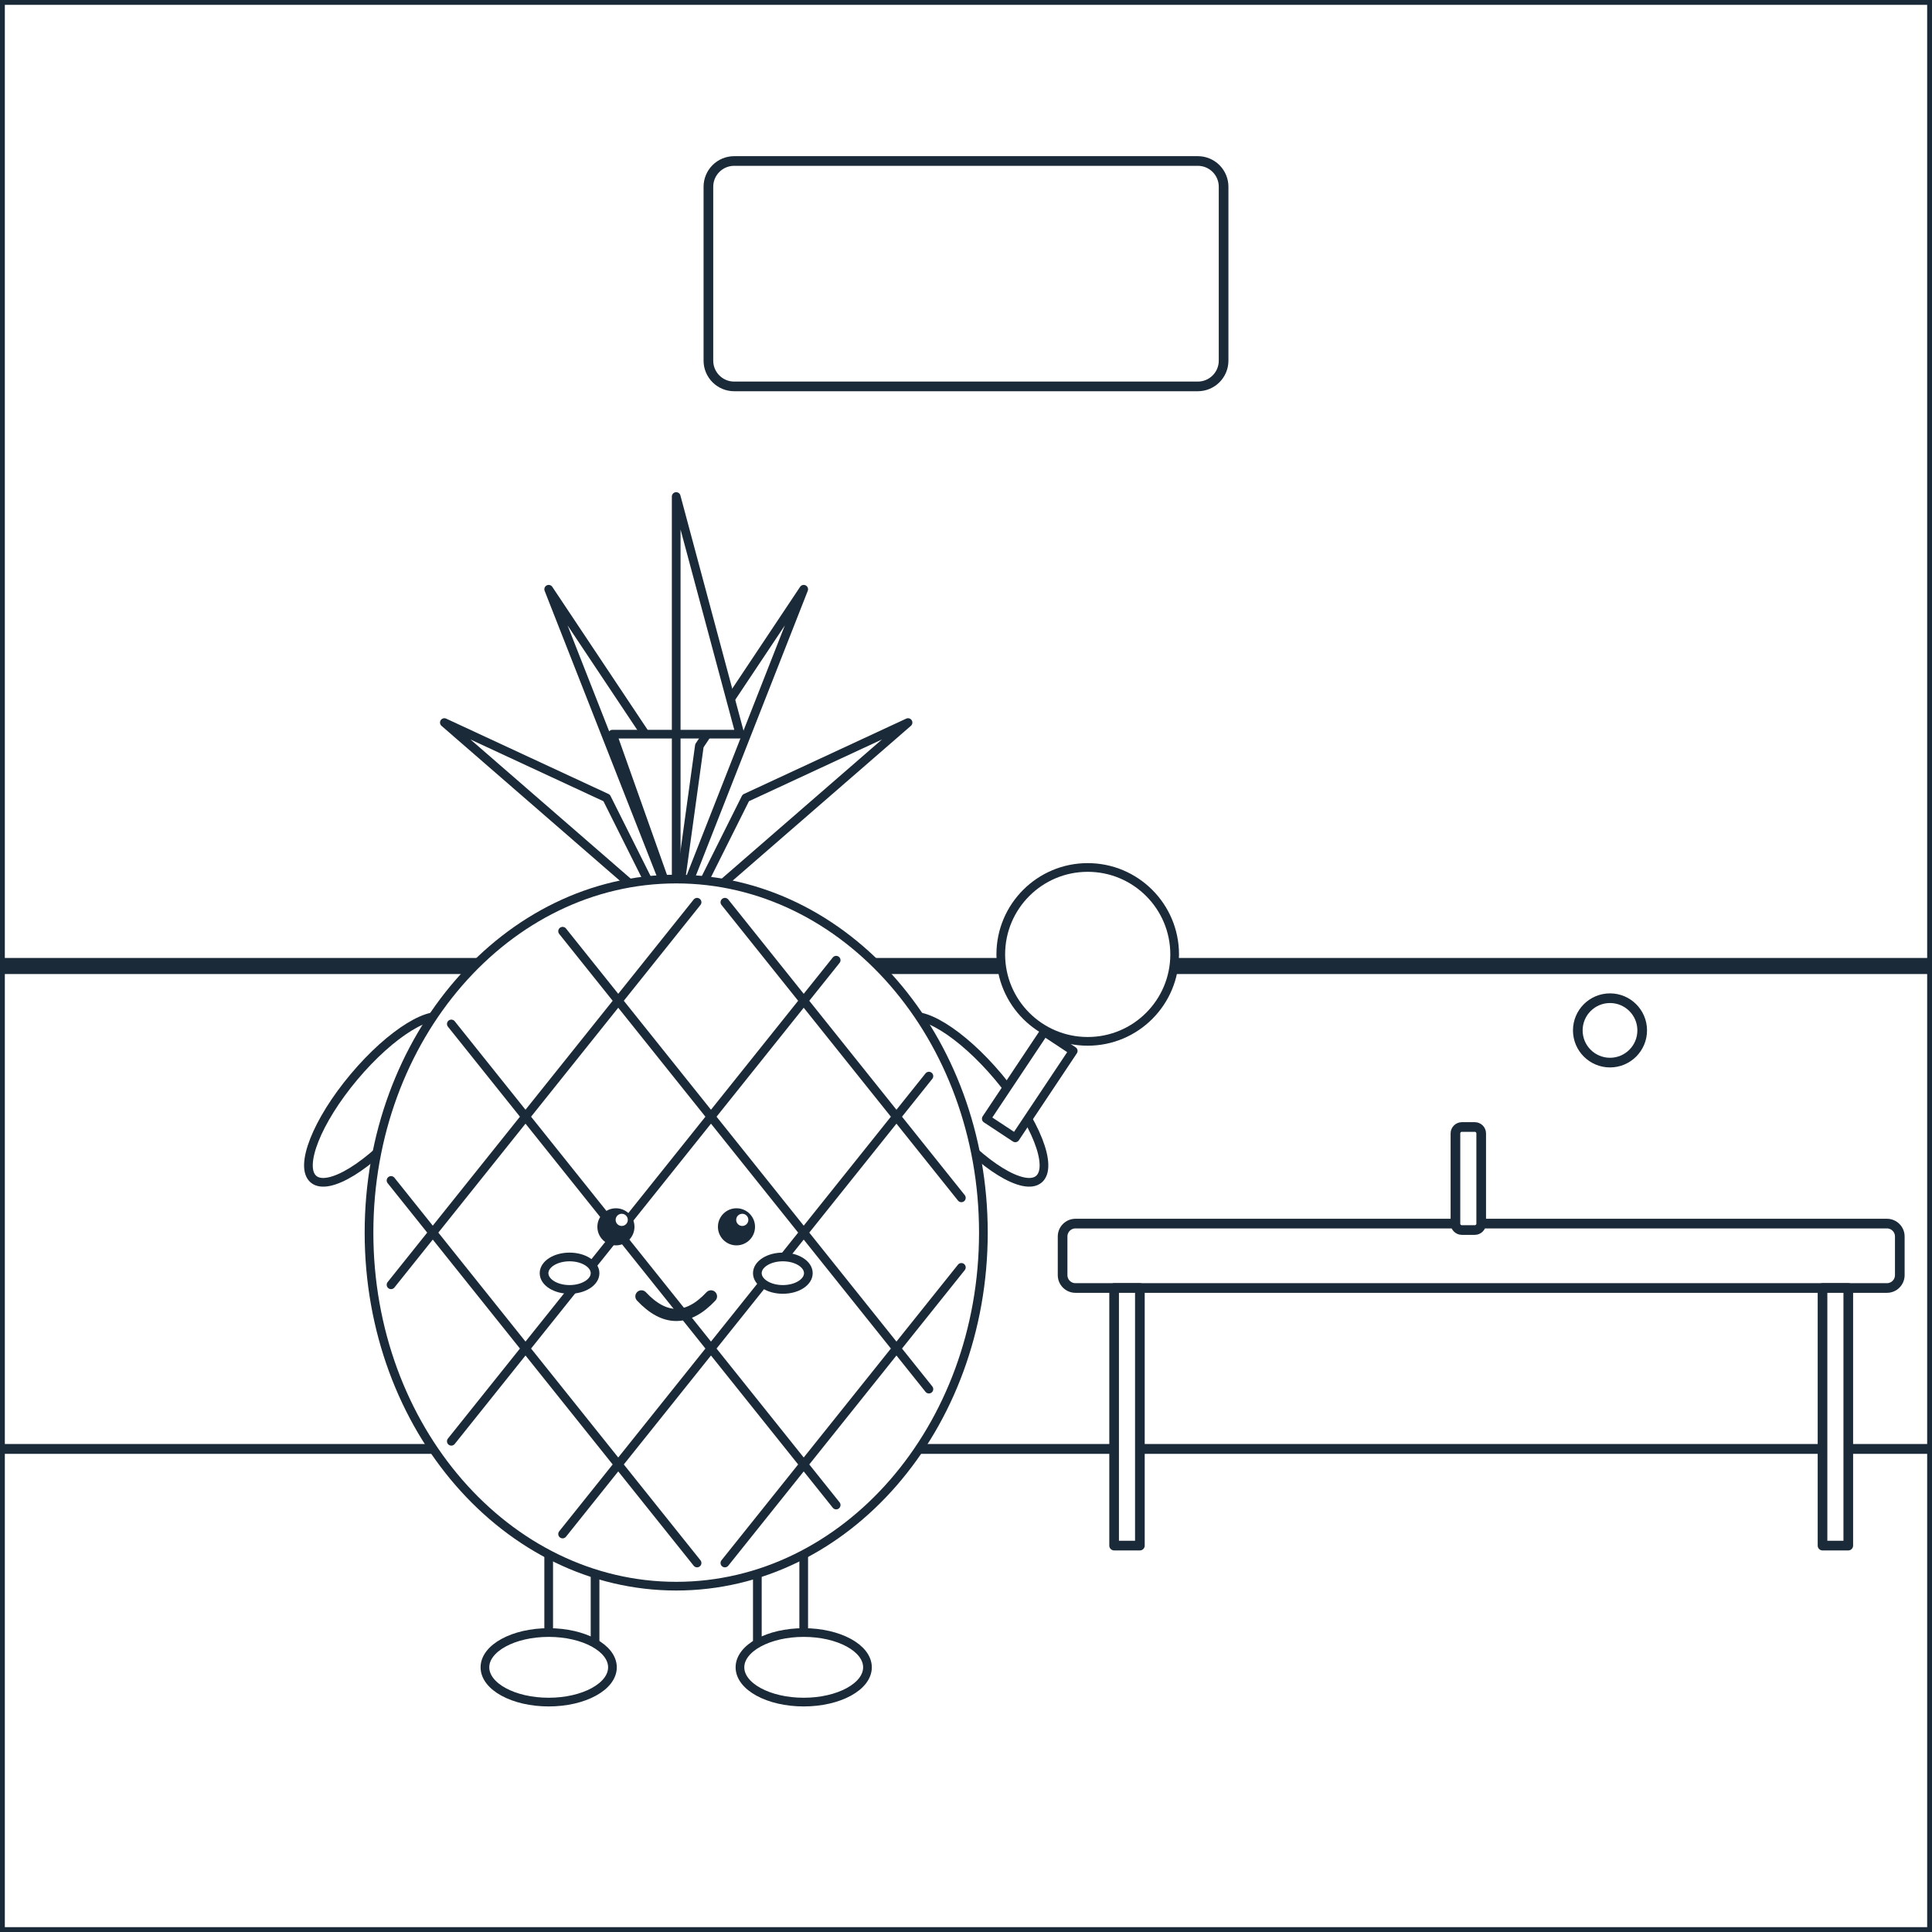
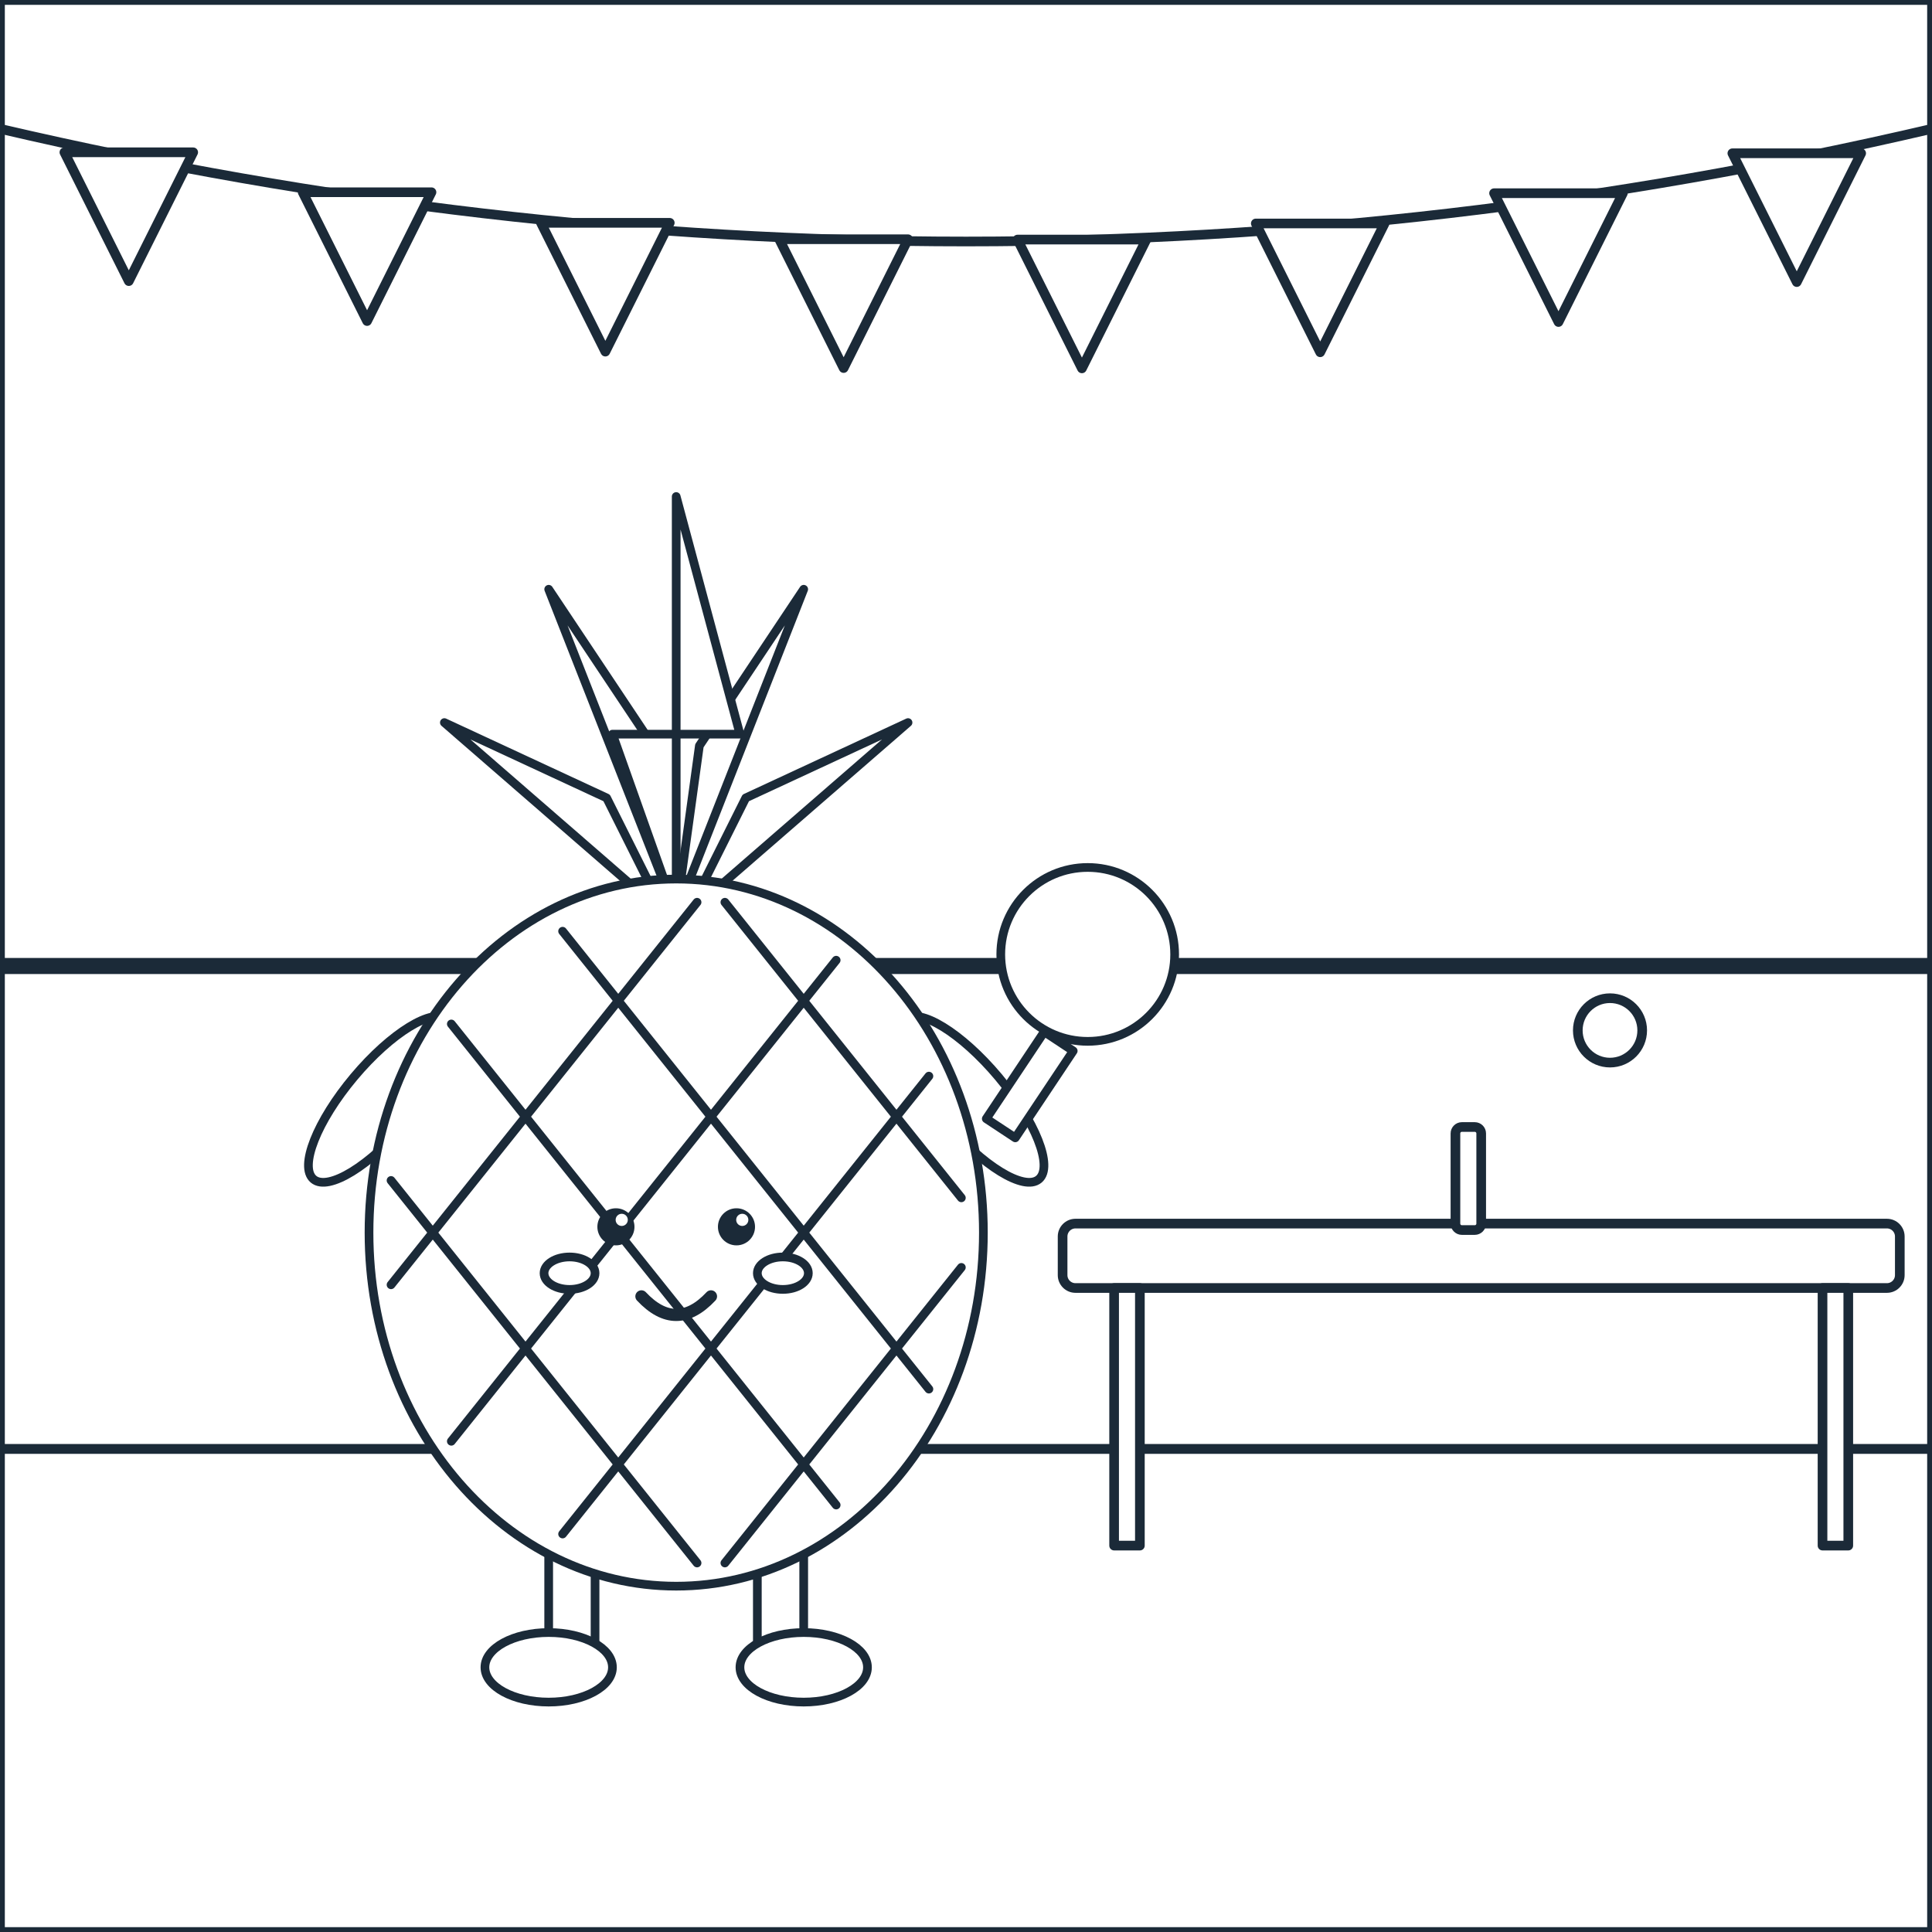
<svg xmlns="http://www.w3.org/2000/svg" viewBox="0 0 600 600" data-picture="dua--bong-ban">
  <g class="scene-back">
    <rect x="0" y="0" width="600" height="600" rx="0" id="r-nen-troi" data-region="nen-troi" class="region" fill="#FFFFFF" stroke="#1B2A38" stroke-width="3" stroke-linejoin="round" />
    <rect x="0" y="0" width="600" height="450" rx="0" id="r-tuong-nha-thi-dau" data-region="tuong-nha-thi-dau" class="region" fill="#FFFFFF" stroke="#1B2A38" stroke-width="3" stroke-linejoin="round" />
-     <rect x="220" y="50" width="160" height="70" rx="8" id="r-bang-ti-so" data-region="bang-ti-so" class="region" fill="#FFFFFF" stroke="#1B2A38" stroke-width="3" stroke-linejoin="round" />
    <g class="deco" pointer-events="none">
      <path d="M 0 300 L 600 300" fill="none" stroke="#1B2A38" stroke-width="5" stroke-linecap="round" stroke-linejoin="round" />
    </g>
+     <g class="deco" pointer-events="none">
+       <path d="M 0 40 Q 300 110 600 40" fill="none" stroke="#1B2A38" stroke-width="3" stroke-linecap="round" stroke-linejoin="round" />
+     </g>
+     <polygon points="20,47.3 60,47.3 40,87.3" id="r-co-nha-thi-dau-1" data-region="co-nha-thi-dau-1" class="region" fill="#FFFFFF" stroke="#1B2A38" stroke-width="3" stroke-linejoin="round" />
+     <polygon points="94,59.7 134,59.7 114,99.7" id="r-co-nha-thi-dau-2" data-region="co-nha-thi-dau-2" class="region" fill="#FFFFFF" stroke="#1B2A38" stroke-width="3" stroke-linejoin="round" />
+     <polygon points="168,69.2 208,69.2 188,109.2" id="r-co-nha-thi-dau-3" data-region="co-nha-thi-dau-3" class="region" fill="#FFFFFF" stroke="#1B2A38" stroke-width="3" stroke-linejoin="round" />
+     <polygon points="242,74.3 282,74.3 262,114.3" id="r-co-nha-thi-dau-4" data-region="co-nha-thi-dau-4" class="region" fill="#FFFFFF" stroke="#1B2A38" stroke-width="3" stroke-linejoin="round" />
+     <polygon points="316,74.4 356,74.4 336,114.4" id="r-co-nha-thi-dau-5" data-region="co-nha-thi-dau-5" class="region" fill="#FFFFFF" stroke="#1B2A38" stroke-width="3" stroke-linejoin="round" />
+     <polygon points="390,69.4 430,69.4 410,109.4" id="r-co-nha-thi-dau-6" data-region="co-nha-thi-dau-6" class="region" fill="#FFFFFF" stroke="#1B2A38" stroke-width="3" stroke-linejoin="round" />
+     <polygon points="464,60 504,60 484,100" id="r-co-nha-thi-dau-7" data-region="co-nha-thi-dau-7" class="region" fill="#FFFFFF" stroke="#1B2A38" stroke-width="3" stroke-linejoin="round" />
+     <polygon points="538,47.6 578,47.6 558,87.6" id="r-co-nha-thi-dau-8" data-region="co-nha-thi-dau-8" class="region" fill="#FFFFFF" stroke="#1B2A38" stroke-width="3" stroke-linejoin="round" />
    <rect x="0" y="450" width="600" height="150" rx="0" id="r-san-nha" data-region="san-nha" class="region" fill="#FFFFFF" stroke="#1B2A38" stroke-width="3" stroke-linejoin="round" />
  </g>
  <g id="subject" class="subject anim-float" transform="translate(-90 0) translate(300 480) scale(0.9) rotate(0) translate(-300 -480)">
    <ellipse cx="198" cy="326" rx="12" ry="36" transform="rotate(40 198 326)" id="r-tay-trai" data-region="tay-trai" class="region" fill="#FFFFFF" stroke="#1B2A38" stroke-width="3" stroke-linejoin="round" />
    <ellipse cx="402" cy="326" rx="12" ry="36" transform="rotate(-40 402 326)" id="r-tay-phai" data-region="tay-phai" class="region" fill="#FFFFFF" stroke="#1B2A38" stroke-width="3" stroke-linejoin="round" />
    <rect x="256" y="474" width="16" height="46" rx="7" id="r-chan-trai" data-region="chan-trai" class="region" fill="#FFFFFF" stroke="#1B2A38" stroke-width="3" stroke-linejoin="round" />
    <rect x="328" y="474" width="16" height="46" rx="7" id="r-chan-phai" data-region="chan-phai" class="region" fill="#FFFFFF" stroke="#1B2A38" stroke-width="3" stroke-linejoin="round" />
    <ellipse cx="256" cy="522" rx="22" ry="12" id="r-giay-trai" data-region="giay-trai" class="region" fill="#FFFFFF" stroke="#1B2A38" stroke-width="3" stroke-linejoin="round" />
    <ellipse cx="344" cy="522" rx="22" ry="12" id="r-giay-phai" data-region="giay-phai" class="region" fill="#FFFFFF" stroke="#1B2A38" stroke-width="3" stroke-linejoin="round" />
    <polygon points="300,262 256,150 292,204" id="r-la-dua-1" data-region="la-dua-1" class="region" fill="#FFFFFF" stroke="#1B2A38" stroke-width="3" stroke-linejoin="round" />
    <polygon points="300,262 344,150 308,204" id="r-la-dua-2" data-region="la-dua-2" class="region" fill="#FFFFFF" stroke="#1B2A38" stroke-width="3" stroke-linejoin="round" />
    <polygon points="300,262 300,118 322,200 278,200" id="r-la-dua-3" data-region="la-dua-3" class="region" fill="#FFFFFF" stroke="#1B2A38" stroke-width="3" stroke-linejoin="round" />
    <polygon points="296,262 220,196 276,222" id="r-la-dua-4" data-region="la-dua-4" class="region" fill="#FFFFFF" stroke="#1B2A38" stroke-width="3" stroke-linejoin="round" />
    <polygon points="304,262 380,196 324,222" id="r-la-dua-5" data-region="la-dua-5" class="region" fill="#FFFFFF" stroke="#1B2A38" stroke-width="3" stroke-linejoin="round" />
    <ellipse cx="300" cy="372" rx="106" ry="122" id="r-qua-dua" data-region="qua-dua" class="region" fill="#FFFFFF" stroke="#1B2A38" stroke-width="3" stroke-linejoin="round" />
    <g class="deco" pointer-events="none">
      <path d="M 201.6 354.0 L 307.2 486.0 M 222.4 300.0 L 355.2 466.0 M 260.8 268.0 L 387.2 426.0 M 316.8 258.0 L 398.4 360.0 M 307.2 258.0 L 201.6 390.0 M 355.2 278.0 L 222.4 444.0 M 387.2 318.0 L 260.8 476.0 M 398.4 384.0 L 316.8 486.0" fill="none" stroke="#1B2A38" stroke-width="3" stroke-linecap="round" stroke-linejoin="round" />
    </g>
    <g class="deco" pointer-events="none">
      <circle cx="279.2" cy="370" r="6.4" fill="#1B2A38" />
    </g>
    <g class="deco" pointer-events="none">
      <circle cx="320.8" cy="370" r="6.4" fill="#1B2A38" />
    </g>
    <g class="deco" pointer-events="none">
      <circle cx="281.2" cy="367.6" r="2.1" fill="#FFFFFF" />
    </g>
    <g class="deco" pointer-events="none">
      <circle cx="322.8" cy="367.6" r="2.1" fill="#FFFFFF" />
    </g>
    <ellipse cx="263.2" cy="386" rx="8.8" ry="5.6" id="r-ma-trai" data-region="ma-trai" class="region" fill="#FFFFFF" stroke="#1B2A38" stroke-width="3" stroke-linejoin="round" />
    <ellipse cx="336.8" cy="386" rx="8.8" ry="5.6" id="r-ma-phai" data-region="ma-phai" class="region" fill="#FFFFFF" stroke="#1B2A38" stroke-width="3" stroke-linejoin="round" />
    <g class="deco" pointer-events="none">
      <path d="M 288 394 Q 300 406.8 312 394" fill="none" stroke="#1B2A38" stroke-width="4.2" stroke-linecap="round" stroke-linejoin="round" />
    </g>
    <polygon points="417,339.3 437,309.3 427,302.7 407,332.7" id="r-can-vot-bong-ban" data-region="can-vot-bong-ban" class="region" fill="#FFFFFF" stroke="#1B2A38" stroke-width="3" stroke-linejoin="round" />
    <ellipse cx="442" cy="276" rx="30" ry="30" id="r-vot-bong-ban" data-region="vot-bong-ban" class="region" fill="#FFFFFF" stroke="#1B2A38" stroke-width="3" stroke-linejoin="round" />
  </g>
  <g class="scene-front">
    <rect x="330" y="380" width="260" height="20" rx="4" id="r-ban-bong-ban" data-region="ban-bong-ban" class="region" fill="#FFFFFF" stroke="#1B2A38" stroke-width="3" stroke-linejoin="round" />
    <polygon points="346,400 346,480 354,480 354,400" id="r-chan-ban-1" data-region="chan-ban-1" class="region" fill="#FFFFFF" stroke="#1B2A38" stroke-width="3" stroke-linejoin="round" />
    <polygon points="566,400 566,480 574,480 574,400" id="r-chan-ban-2" data-region="chan-ban-2" class="region" fill="#FFFFFF" stroke="#1B2A38" stroke-width="3" stroke-linejoin="round" />
    <rect x="452" y="350" width="8" height="32" rx="2" id="r-luoi-bong-ban" data-region="luoi-bong-ban" class="region" fill="#FFFFFF" stroke="#1B2A38" stroke-width="3" stroke-linejoin="round" />
    <ellipse cx="500" cy="320" rx="10" ry="10" id="r-bong-ban" data-region="bong-ban" class="region" fill="#FFFFFF" stroke="#1B2A38" stroke-width="3" stroke-linejoin="round" />
  </g>
</svg>
